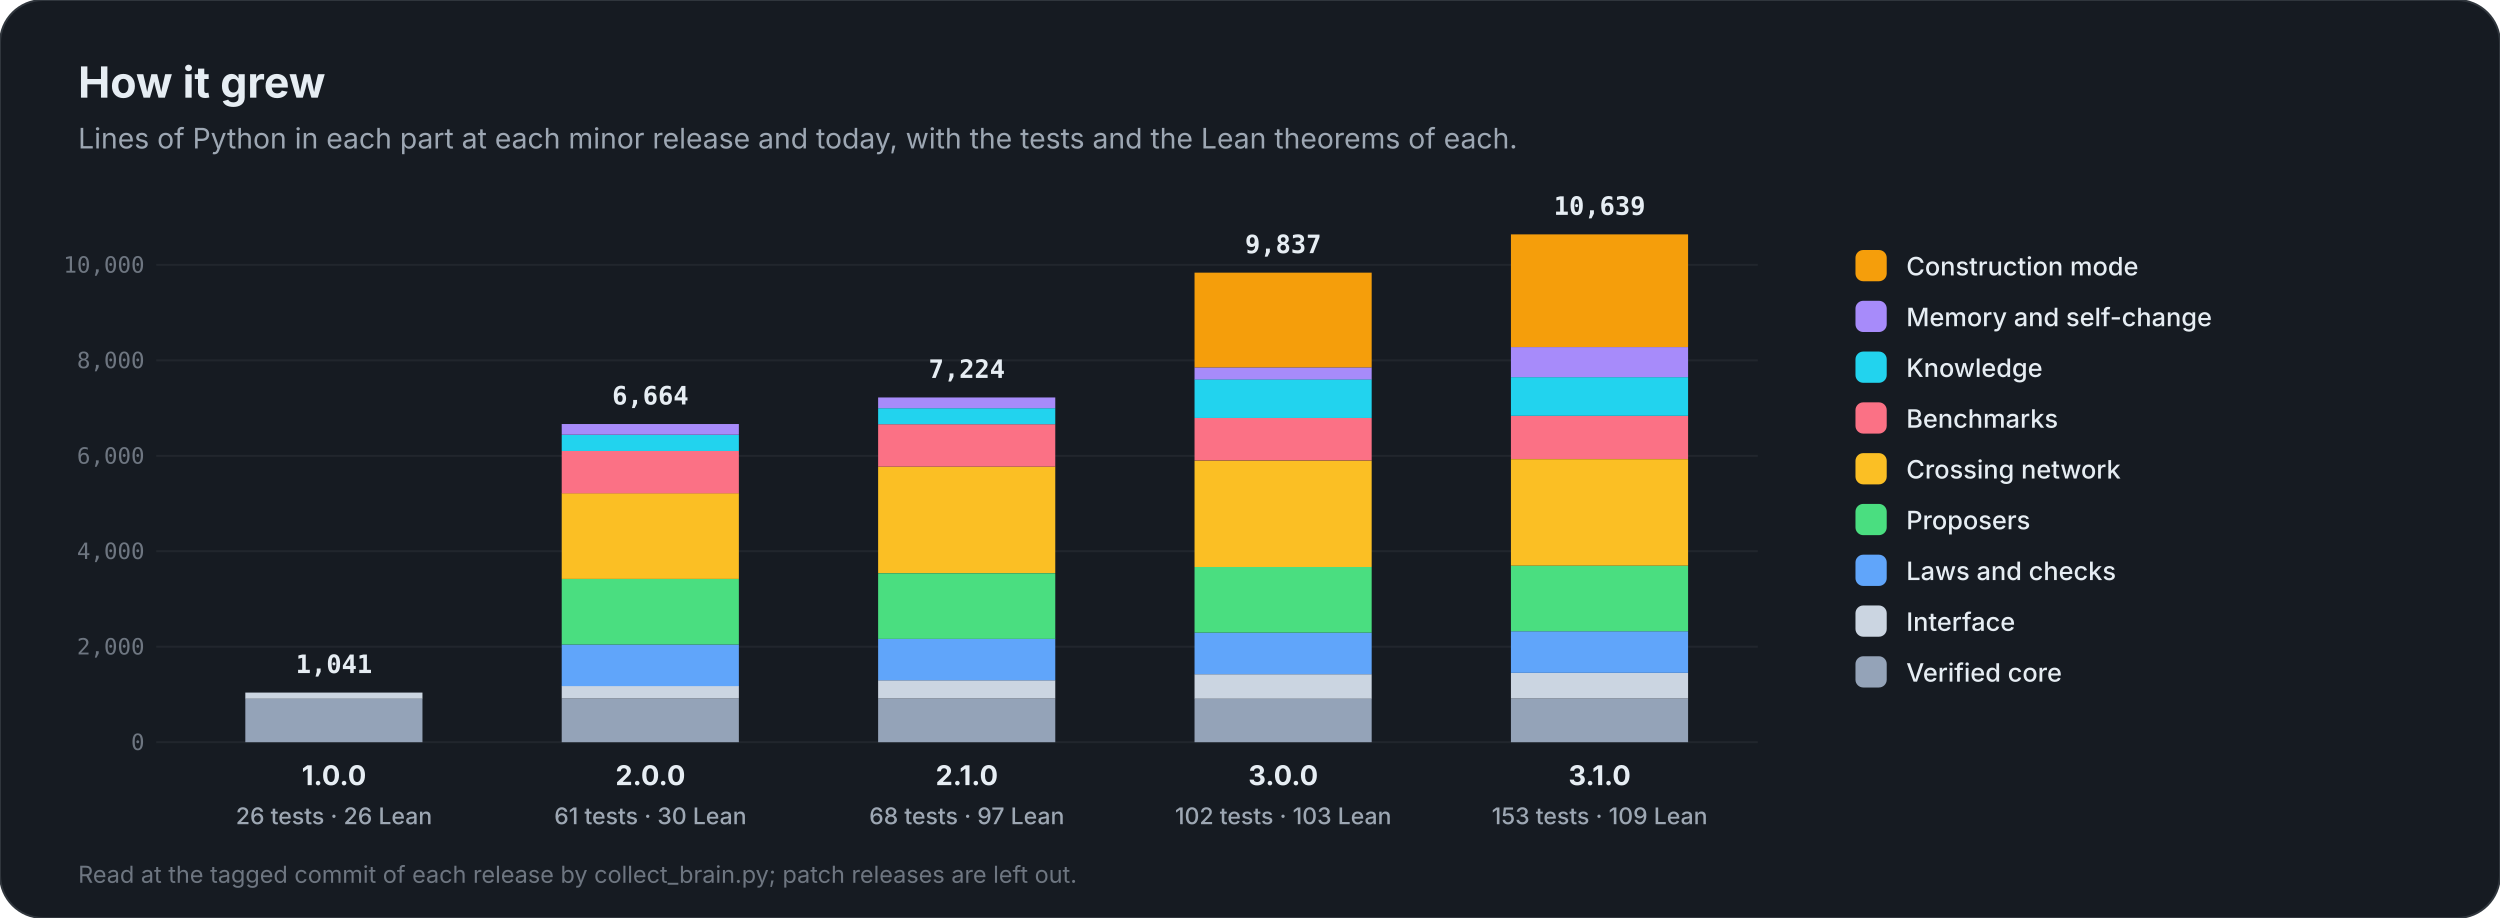
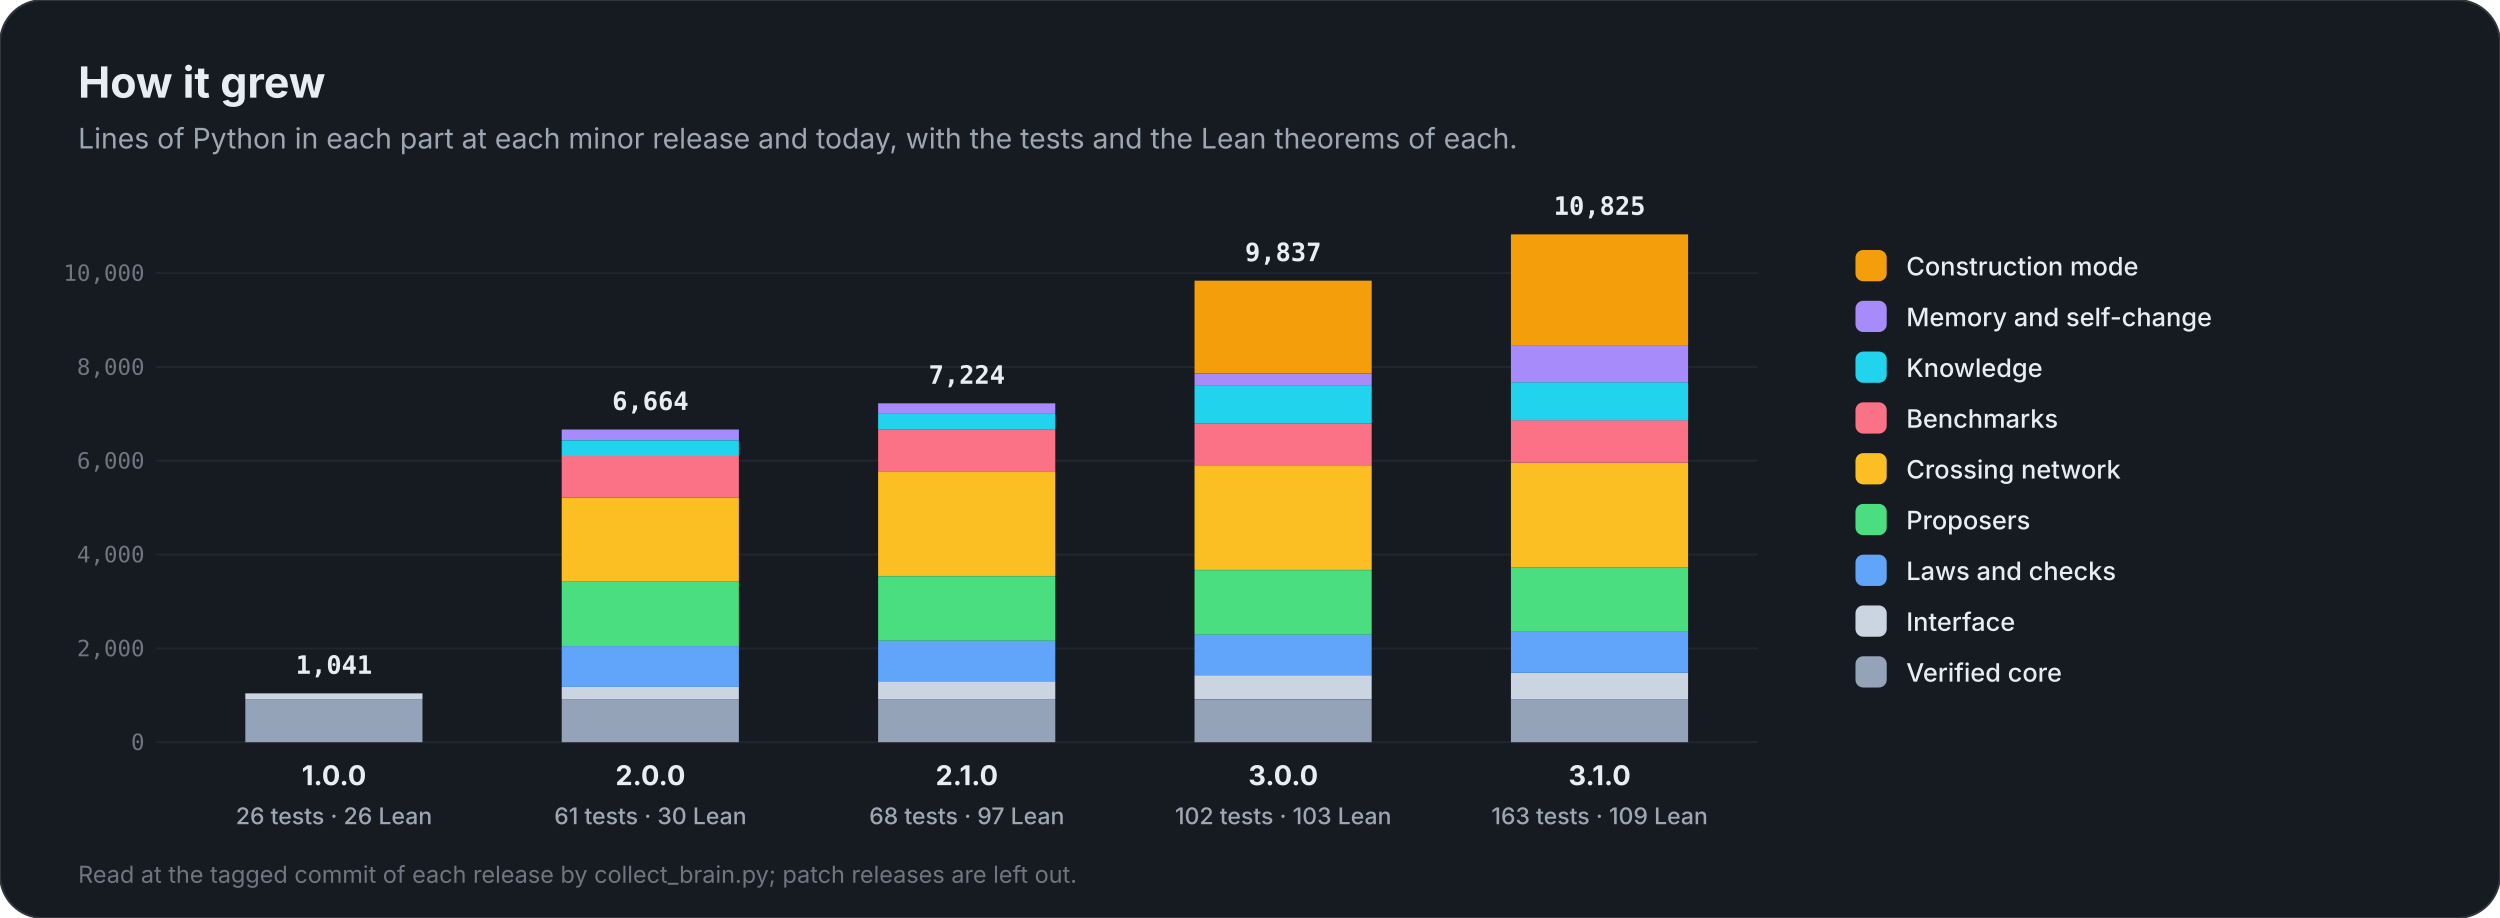
<svg xmlns="http://www.w3.org/2000/svg" viewBox="0 0 1280 470" width="1280" height="470" role="img" aria-label="How Anaxia grew, release by release">
  <rect width="1280" height="470" rx="22" fill="#161b22" stroke="#30363d" />
  <text x="40.0" y="50.0" font-family="Inter, 'Segoe UI', Roboto, Helvetica, Arial, sans-serif" font-size="22" font-weight="700" fill="#e6edf3" text-anchor="start">How it grew</text>
  <text x="40.0" y="76.0" font-family="Inter, 'Segoe UI', Roboto, Helvetica, Arial, sans-serif" font-size="14.5" font-weight="400" fill="#9da7b3" text-anchor="start">Lines of Python in each part at each minor release and today, with the tests and the Lean theorems of each.</text>
  <line x1="80" y1="380.0" x2="900" y2="380.0" stroke="#21262d" />
  <text x="74.0" y="384.0" font-family="'JetBrains Mono', 'SFMono-Regular', Menlo, Consolas, monospace" font-size="11.5" font-weight="500" fill="#6e7681" text-anchor="end">0</text>
-   <line x1="80" y1="331.1" x2="900" y2="331.1" stroke="#21262d" />
-   <text x="74.0" y="335.1" font-family="'JetBrains Mono', 'SFMono-Regular', Menlo, Consolas, monospace" font-size="11.5" font-weight="500" fill="#6e7681" text-anchor="end">2,000</text>
-   <line x1="80" y1="282.2" x2="900" y2="282.2" stroke="#21262d" />
-   <text x="74.0" y="286.2" font-family="'JetBrains Mono', 'SFMono-Regular', Menlo, Consolas, monospace" font-size="11.5" font-weight="500" fill="#6e7681" text-anchor="end">4,000</text>
-   <line x1="80" y1="233.4" x2="900" y2="233.4" stroke="#21262d" />
-   <text x="74.0" y="237.4" font-family="'JetBrains Mono', 'SFMono-Regular', Menlo, Consolas, monospace" font-size="11.5" font-weight="500" fill="#6e7681" text-anchor="end">6,000</text>
-   <line x1="80" y1="184.5" x2="900" y2="184.5" stroke="#21262d" />
-   <text x="74.0" y="188.5" font-family="'JetBrains Mono', 'SFMono-Regular', Menlo, Consolas, monospace" font-size="11.5" font-weight="500" fill="#6e7681" text-anchor="end">8,000</text>
-   <line x1="80" y1="135.6" x2="900" y2="135.6" stroke="#21262d" />
-   <text x="74.0" y="139.6" font-family="'JetBrains Mono', 'SFMono-Regular', Menlo, Consolas, monospace" font-size="11.5" font-weight="500" fill="#6e7681" text-anchor="end">10,000</text>
-   <rect x="125.6" y="357.6" width="90.7" height="22.4" fill="#94a3b8" />
-   <rect x="125.6" y="354.6" width="90.7" height="3.1" fill="#cbd5e1" />
-   <text x="171.0" y="344.6" font-family="'JetBrains Mono', 'SFMono-Regular', Menlo, Consolas, monospace" font-size="13" font-weight="700" fill="#e6edf3" text-anchor="middle">1,041</text>
+   <line x1="80" y1="332.0" x2="900" y2="332.0" stroke="#21262d" />
+   <text x="74.0" y="336.0" font-family="'JetBrains Mono', 'SFMono-Regular', Menlo, Consolas, monospace" font-size="11.5" font-weight="500" fill="#6e7681" text-anchor="end">2,000</text>
+   <line x1="80" y1="283.9" x2="900" y2="283.9" stroke="#21262d" />
+   <text x="74.0" y="287.9" font-family="'JetBrains Mono', 'SFMono-Regular', Menlo, Consolas, monospace" font-size="11.5" font-weight="500" fill="#6e7681" text-anchor="end">4,000</text>
+   <line x1="80" y1="235.9" x2="900" y2="235.9" stroke="#21262d" />
+   <text x="74.0" y="239.9" font-family="'JetBrains Mono', 'SFMono-Regular', Menlo, Consolas, monospace" font-size="11.5" font-weight="500" fill="#6e7681" text-anchor="end">6,000</text>
+   <line x1="80" y1="187.9" x2="900" y2="187.9" stroke="#21262d" />
+   <text x="74.0" y="191.9" font-family="'JetBrains Mono', 'SFMono-Regular', Menlo, Consolas, monospace" font-size="11.5" font-weight="500" fill="#6e7681" text-anchor="end">8,000</text>
+   <line x1="80" y1="139.8" x2="900" y2="139.8" stroke="#21262d" />
+   <text x="74.0" y="143.8" font-family="'JetBrains Mono', 'SFMono-Regular', Menlo, Consolas, monospace" font-size="11.5" font-weight="500" fill="#6e7681" text-anchor="end">10,000</text>
+   <rect x="125.6" y="358.0" width="90.7" height="22.0" fill="#94a3b8" />
+   <rect x="125.6" y="355.0" width="90.7" height="3.0" fill="#cbd5e1" />
+   <text x="171.0" y="345.0" font-family="'JetBrains Mono', 'SFMono-Regular', Menlo, Consolas, monospace" font-size="13" font-weight="700" fill="#e6edf3" text-anchor="middle">1,041</text>
  <text x="171.0" y="402.0" font-family="Inter, 'Segoe UI', Roboto, Helvetica, Arial, sans-serif" font-size="14" font-weight="700" fill="#e6edf3" text-anchor="middle">1.0.0</text>
  <text x="171.0" y="422.0" font-family="Inter, 'Segoe UI', Roboto, Helvetica, Arial, sans-serif" font-size="11.8" font-weight="500" fill="#9da7b3" text-anchor="middle">26 tests · 26 Lean</text>
-   <rect x="287.6" y="357.6" width="90.7" height="22.4" fill="#94a3b8" />
-   <rect x="287.6" y="351.2" width="90.7" height="6.4" fill="#cbd5e1" />
-   <rect x="287.6" y="330.0" width="90.7" height="21.3" fill="#60a5fa" />
-   <rect x="287.6" y="296.4" width="90.7" height="33.6" fill="#4ade80" />
-   <rect x="287.6" y="252.5" width="90.7" height="43.9" fill="#fbbf24" />
-   <rect x="287.6" y="230.9" width="90.7" height="21.7" fill="#fb7185" />
-   <rect x="287.6" y="222.7" width="90.7" height="8.2" fill="#22d3ee" />
-   <rect x="287.6" y="217.1" width="90.7" height="5.5" fill="#a78bfa" />
-   <text x="333.0" y="207.1" font-family="'JetBrains Mono', 'SFMono-Regular', Menlo, Consolas, monospace" font-size="13" font-weight="700" fill="#e6edf3" text-anchor="middle">6,664</text>
+   <rect x="287.6" y="358.0" width="90.7" height="22.0" fill="#94a3b8" />
+   <rect x="287.6" y="351.7" width="90.7" height="6.3" fill="#cbd5e1" />
+   <rect x="287.6" y="330.8" width="90.7" height="20.9" fill="#60a5fa" />
+   <rect x="287.6" y="297.8" width="90.7" height="33.0" fill="#4ade80" />
+   <rect x="287.6" y="254.7" width="90.7" height="43.1" fill="#fbbf24" />
+   <rect x="287.6" y="233.4" width="90.7" height="21.3" fill="#fb7185" />
+   <rect x="287.6" y="225.4" width="90.7" height="8.1" fill="#22d3ee" />
+   <rect x="287.6" y="219.9" width="90.7" height="5.4" fill="#a78bfa" />
+   <text x="333.0" y="209.9" font-family="'JetBrains Mono', 'SFMono-Regular', Menlo, Consolas, monospace" font-size="13" font-weight="700" fill="#e6edf3" text-anchor="middle">6,664</text>
  <text x="333.0" y="402.0" font-family="Inter, 'Segoe UI', Roboto, Helvetica, Arial, sans-serif" font-size="14" font-weight="700" fill="#e6edf3" text-anchor="middle">2.0.0</text>
  <text x="333.0" y="422.0" font-family="Inter, 'Segoe UI', Roboto, Helvetica, Arial, sans-serif" font-size="11.8" font-weight="500" fill="#9da7b3" text-anchor="middle">61 tests · 30 Lean</text>
-   <rect x="449.6" y="357.6" width="90.7" height="22.4" fill="#94a3b8" />
-   <rect x="449.6" y="348.3" width="90.7" height="9.3" fill="#cbd5e1" />
-   <rect x="449.6" y="327.0" width="90.7" height="21.3" fill="#60a5fa" />
-   <rect x="449.6" y="293.5" width="90.7" height="33.6" fill="#4ade80" />
-   <rect x="449.6" y="238.9" width="90.7" height="54.5" fill="#fbbf24" />
-   <rect x="449.6" y="217.2" width="90.7" height="21.7" fill="#fb7185" />
-   <rect x="449.6" y="209.0" width="90.7" height="8.2" fill="#22d3ee" />
-   <rect x="449.6" y="203.5" width="90.7" height="5.5" fill="#a78bfa" />
-   <text x="495.0" y="193.5" font-family="'JetBrains Mono', 'SFMono-Regular', Menlo, Consolas, monospace" font-size="13" font-weight="700" fill="#e6edf3" text-anchor="middle">7,224</text>
+   <rect x="449.6" y="358.0" width="90.7" height="22.0" fill="#94a3b8" />
+   <rect x="449.6" y="348.8" width="90.7" height="9.2" fill="#cbd5e1" />
+   <rect x="449.6" y="327.9" width="90.7" height="20.9" fill="#60a5fa" />
+   <rect x="449.6" y="295.0" width="90.7" height="33.0" fill="#4ade80" />
+   <rect x="449.6" y="241.3" width="90.7" height="53.6" fill="#fbbf24" />
+   <rect x="449.6" y="220.0" width="90.7" height="21.4" fill="#fb7185" />
+   <rect x="449.6" y="211.9" width="90.7" height="8.1" fill="#22d3ee" />
+   <rect x="449.6" y="206.5" width="90.7" height="5.4" fill="#a78bfa" />
+   <text x="495.0" y="196.5" font-family="'JetBrains Mono', 'SFMono-Regular', Menlo, Consolas, monospace" font-size="13" font-weight="700" fill="#e6edf3" text-anchor="middle">7,224</text>
  <text x="495.0" y="402.0" font-family="Inter, 'Segoe UI', Roboto, Helvetica, Arial, sans-serif" font-size="14" font-weight="700" fill="#e6edf3" text-anchor="middle">2.1.0</text>
  <text x="495.0" y="422.0" font-family="Inter, 'Segoe UI', Roboto, Helvetica, Arial, sans-serif" font-size="11.8" font-weight="500" fill="#9da7b3" text-anchor="middle">68 tests · 97 Lean</text>
-   <rect x="611.6" y="357.6" width="90.7" height="22.4" fill="#94a3b8" />
-   <rect x="611.6" y="345.2" width="90.7" height="12.5" fill="#cbd5e1" />
-   <rect x="611.6" y="323.9" width="90.7" height="21.3" fill="#60a5fa" />
-   <rect x="611.6" y="290.3" width="90.7" height="33.6" fill="#4ade80" />
-   <rect x="611.6" y="235.8" width="90.7" height="54.5" fill="#fbbf24" />
-   <rect x="611.6" y="214.0" width="90.7" height="21.7" fill="#fb7185" />
-   <rect x="611.6" y="194.2" width="90.7" height="19.8" fill="#22d3ee" />
-   <rect x="611.6" y="188.1" width="90.7" height="6.2" fill="#a78bfa" />
-   <rect x="611.6" y="139.6" width="90.7" height="48.5" fill="#f59e0b" />
-   <text x="657.0" y="129.6" font-family="'JetBrains Mono', 'SFMono-Regular', Menlo, Consolas, monospace" font-size="13" font-weight="700" fill="#e6edf3" text-anchor="middle">9,837</text>
+   <rect x="611.6" y="358.0" width="90.7" height="22.0" fill="#94a3b8" />
+   <rect x="611.6" y="345.7" width="90.7" height="12.2" fill="#cbd5e1" />
+   <rect x="611.6" y="324.8" width="90.7" height="20.9" fill="#60a5fa" />
+   <rect x="611.6" y="291.9" width="90.7" height="33.0" fill="#4ade80" />
+   <rect x="611.6" y="238.2" width="90.7" height="53.6" fill="#fbbf24" />
+   <rect x="611.6" y="216.9" width="90.7" height="21.4" fill="#fb7185" />
+   <rect x="611.6" y="197.4" width="90.7" height="19.5" fill="#22d3ee" />
+   <rect x="611.6" y="191.4" width="90.7" height="6.1" fill="#a78bfa" />
+   <rect x="611.6" y="143.7" width="90.7" height="47.6" fill="#f59e0b" />
+   <text x="657.0" y="133.7" font-family="'JetBrains Mono', 'SFMono-Regular', Menlo, Consolas, monospace" font-size="13" font-weight="700" fill="#e6edf3" text-anchor="middle">9,837</text>
  <text x="657.0" y="402.0" font-family="Inter, 'Segoe UI', Roboto, Helvetica, Arial, sans-serif" font-size="14" font-weight="700" fill="#e6edf3" text-anchor="middle">3.0.0</text>
  <text x="657.0" y="422.0" font-family="Inter, 'Segoe UI', Roboto, Helvetica, Arial, sans-serif" font-size="11.8" font-weight="500" fill="#9da7b3" text-anchor="middle">102 tests · 103 Lean</text>
-   <rect x="773.6" y="357.6" width="90.7" height="22.4" fill="#94a3b8" />
-   <rect x="773.6" y="344.5" width="90.7" height="13.1" fill="#cbd5e1" />
-   <rect x="773.6" y="323.2" width="90.7" height="21.3" fill="#60a5fa" />
-   <rect x="773.6" y="289.6" width="90.7" height="33.6" fill="#4ade80" />
-   <rect x="773.6" y="235.1" width="90.7" height="54.5" fill="#fbbf24" />
-   <rect x="773.6" y="212.9" width="90.7" height="22.1" fill="#fb7185" />
-   <rect x="773.6" y="193.1" width="90.7" height="19.8" fill="#22d3ee" />
-   <rect x="773.6" y="177.7" width="90.7" height="15.4" fill="#a78bfa" />
-   <rect x="773.6" y="120.0" width="90.7" height="57.7" fill="#f59e0b" />
-   <text x="819.0" y="110.0" font-family="'JetBrains Mono', 'SFMono-Regular', Menlo, Consolas, monospace" font-size="13" font-weight="700" fill="#e6edf3" text-anchor="middle">10,639</text>
+   <rect x="773.6" y="358.0" width="90.7" height="22.0" fill="#94a3b8" />
+   <rect x="773.6" y="344.5" width="90.7" height="13.5" fill="#cbd5e1" />
+   <rect x="773.6" y="323.5" width="90.7" height="21.0" fill="#60a5fa" />
+   <rect x="773.6" y="290.5" width="90.7" height="33.0" fill="#4ade80" />
+   <rect x="773.6" y="236.9" width="90.7" height="53.6" fill="#fbbf24" />
+   <rect x="773.6" y="215.1" width="90.7" height="21.8" fill="#fb7185" />
+   <rect x="773.6" y="195.7" width="90.7" height="19.5" fill="#22d3ee" />
+   <rect x="773.6" y="176.7" width="90.7" height="19.0" fill="#a78bfa" />
+   <rect x="773.6" y="120.0" width="90.7" height="56.7" fill="#f59e0b" />
+   <text x="819.0" y="110.0" font-family="'JetBrains Mono', 'SFMono-Regular', Menlo, Consolas, monospace" font-size="13" font-weight="700" fill="#e6edf3" text-anchor="middle">10,825</text>
  <text x="819.0" y="402.0" font-family="Inter, 'Segoe UI', Roboto, Helvetica, Arial, sans-serif" font-size="14" font-weight="700" fill="#e6edf3" text-anchor="middle">3.1.0</text>
-   <text x="819.0" y="422.0" font-family="Inter, 'Segoe UI', Roboto, Helvetica, Arial, sans-serif" font-size="11.8" font-weight="500" fill="#9da7b3" text-anchor="middle">153 tests · 109 Lean</text>
+   <text x="819.0" y="422.0" font-family="Inter, 'Segoe UI', Roboto, Helvetica, Arial, sans-serif" font-size="11.8" font-weight="500" fill="#9da7b3" text-anchor="middle">163 tests · 109 Lean</text>
  <rect x="950" y="128" width="16" height="16" rx="4" fill="#f59e0b" />
  <text x="976.0" y="141.0" font-family="Inter, 'Segoe UI', Roboto, Helvetica, Arial, sans-serif" font-size="13" font-weight="500" fill="#e6edf3" text-anchor="start">Construction mode</text>
  <rect x="950" y="154" width="16" height="16" rx="4" fill="#a78bfa" />
  <text x="976.0" y="167.0" font-family="Inter, 'Segoe UI', Roboto, Helvetica, Arial, sans-serif" font-size="13" font-weight="500" fill="#e6edf3" text-anchor="start">Memory and self-change</text>
  <rect x="950" y="180" width="16" height="16" rx="4" fill="#22d3ee" />
  <text x="976.0" y="193.0" font-family="Inter, 'Segoe UI', Roboto, Helvetica, Arial, sans-serif" font-size="13" font-weight="500" fill="#e6edf3" text-anchor="start">Knowledge</text>
  <rect x="950" y="206" width="16" height="16" rx="4" fill="#fb7185" />
  <text x="976.0" y="219.0" font-family="Inter, 'Segoe UI', Roboto, Helvetica, Arial, sans-serif" font-size="13" font-weight="500" fill="#e6edf3" text-anchor="start">Benchmarks</text>
  <rect x="950" y="232" width="16" height="16" rx="4" fill="#fbbf24" />
  <text x="976.0" y="245.0" font-family="Inter, 'Segoe UI', Roboto, Helvetica, Arial, sans-serif" font-size="13" font-weight="500" fill="#e6edf3" text-anchor="start">Crossing network</text>
  <rect x="950" y="258" width="16" height="16" rx="4" fill="#4ade80" />
  <text x="976.0" y="271.0" font-family="Inter, 'Segoe UI', Roboto, Helvetica, Arial, sans-serif" font-size="13" font-weight="500" fill="#e6edf3" text-anchor="start">Proposers</text>
  <rect x="950" y="284" width="16" height="16" rx="4" fill="#60a5fa" />
  <text x="976.0" y="297.0" font-family="Inter, 'Segoe UI', Roboto, Helvetica, Arial, sans-serif" font-size="13" font-weight="500" fill="#e6edf3" text-anchor="start">Laws and checks</text>
  <rect x="950" y="310" width="16" height="16" rx="4" fill="#cbd5e1" />
  <text x="976.0" y="323.0" font-family="Inter, 'Segoe UI', Roboto, Helvetica, Arial, sans-serif" font-size="13" font-weight="500" fill="#e6edf3" text-anchor="start">Interface</text>
  <rect x="950" y="336" width="16" height="16" rx="4" fill="#94a3b8" />
  <text x="976.0" y="349.0" font-family="Inter, 'Segoe UI', Roboto, Helvetica, Arial, sans-serif" font-size="13" font-weight="500" fill="#e6edf3" text-anchor="start">Verified core</text>
  <text x="40.0" y="452.0" font-family="Inter, 'Segoe UI', Roboto, Helvetica, Arial, sans-serif" font-size="12" font-weight="400" fill="#6e7681" text-anchor="start">Read at the tagged commit of each release by collect_brain.py; patch releases are left out.</text>
</svg>
